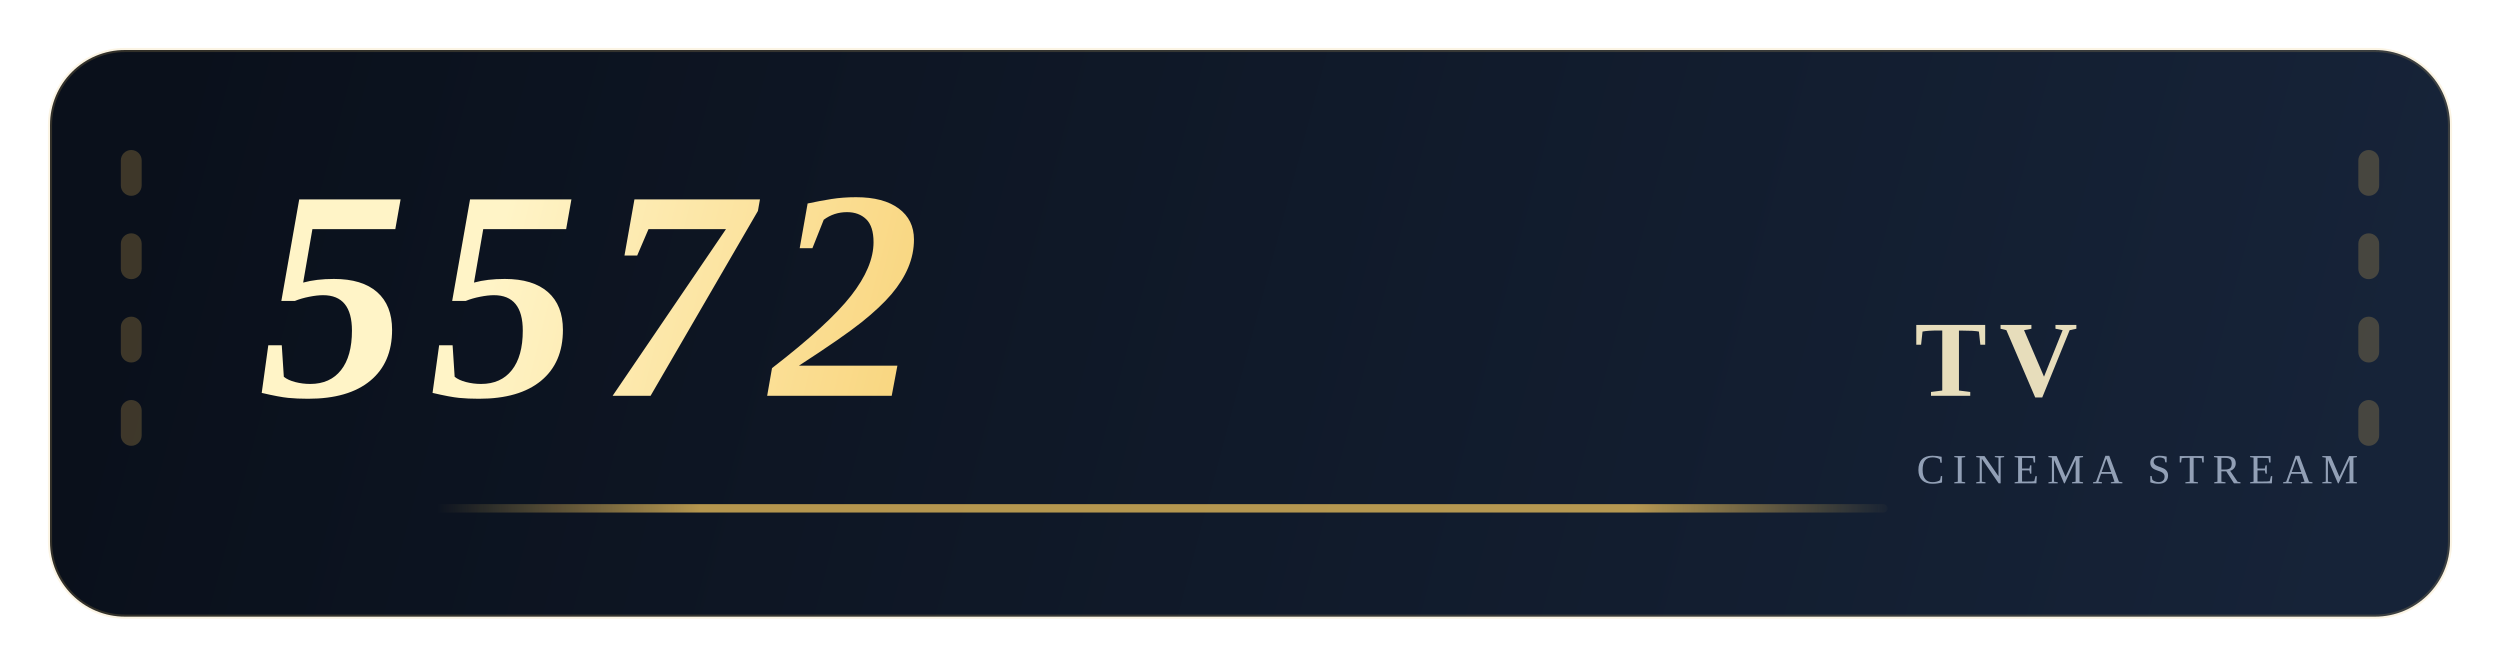
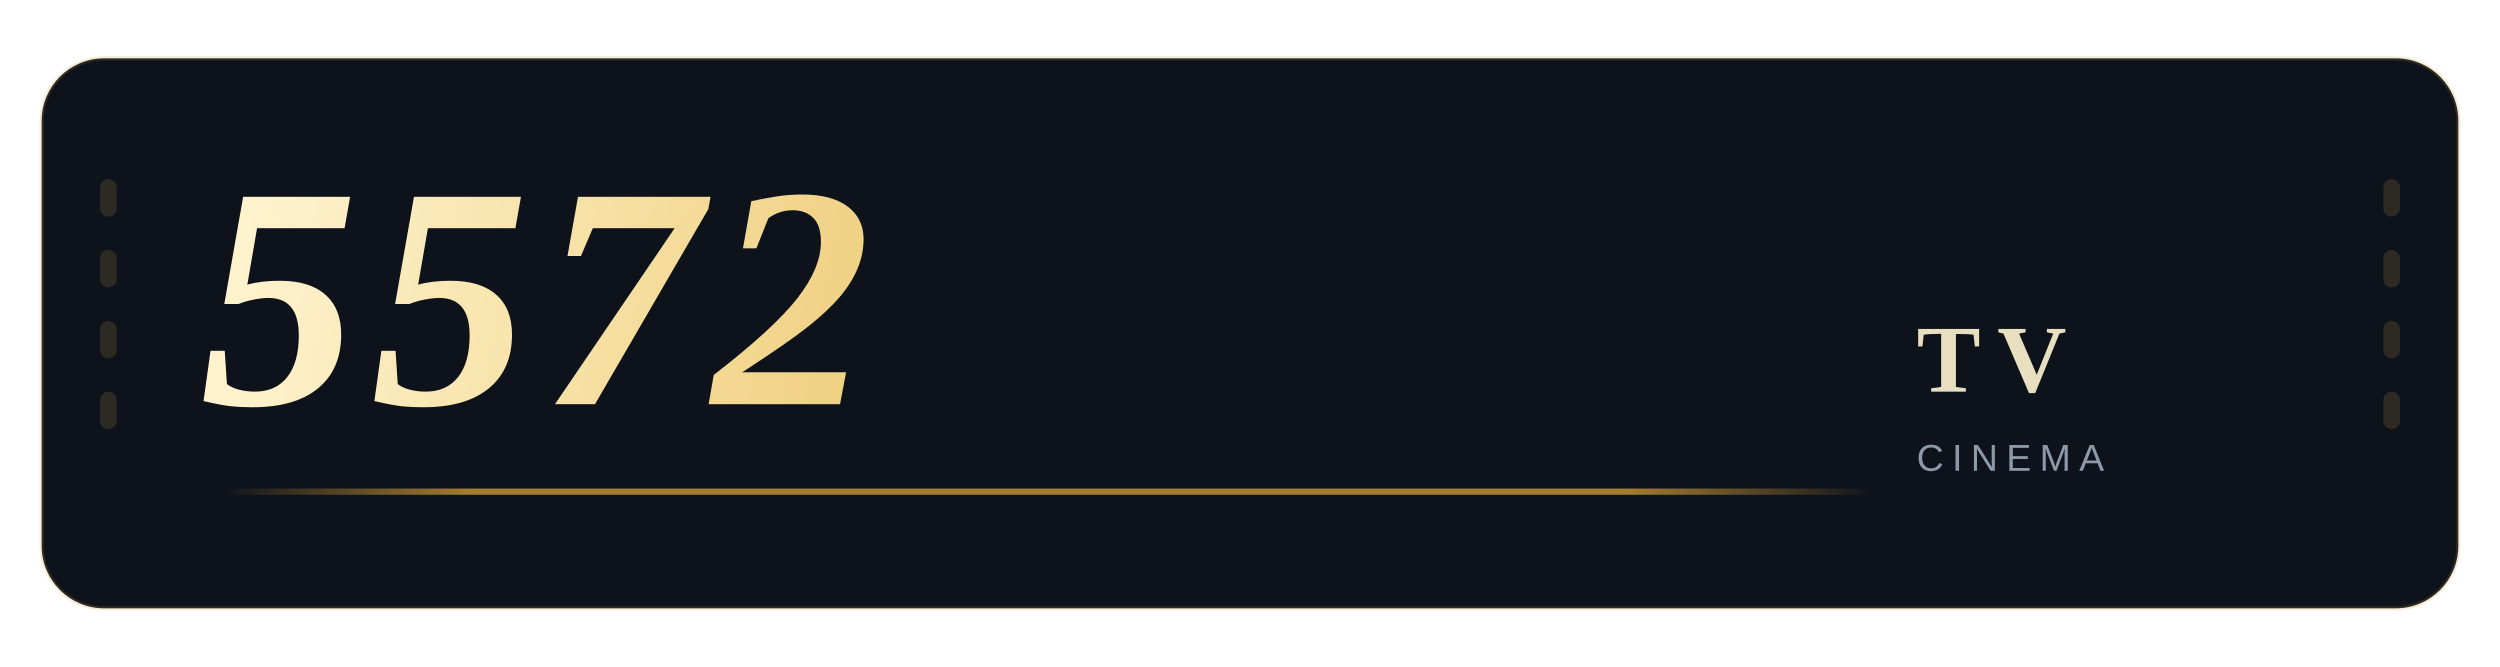
<svg xmlns="http://www.w3.org/2000/svg" width="1200" height="320" viewBox="0 0 1200 320" fill="none">
  <defs>
-     <linearGradient id="bg" x1="84" y1="26" x2="1117" y2="300" gradientUnits="userSpaceOnUse">
-       <stop stop-color="#0A101B" />
-       <stop offset="1" stop-color="#162338" />
+     <linearGradient id="gold" x1="112" y1="86" x2="886" y2="220" gradientUnits="userSpaceOnUse">
+       <stop stop-color="#FFF4D0" />
+       <stop offset="0.52" stop-color="#EBC66A" />
+       <stop offset="1" stop-color="#D18B1F" />
    </linearGradient>
-     <linearGradient id="gold" x1="248" y1="80" x2="894" y2="240" gradientUnits="userSpaceOnUse">
-       <stop stop-color="#FFF4C7" />
-       <stop offset="0.45" stop-color="#F6C85F" />
-       <stop offset="1" stop-color="#E38B19" />
-     </linearGradient>
-     <linearGradient id="line" x1="210" y1="245" x2="910" y2="245" gradientUnits="userSpaceOnUse">
-       <stop stop-color="#F6C85F" stop-opacity="0" />
-       <stop offset="0.18" stop-color="#F6C85F" stop-opacity="0.72" />
-       <stop offset="0.82" stop-color="#F6C85F" stop-opacity="0.72" />
-       <stop offset="1" stop-color="#F6C85F" stop-opacity="0" />
+     <linearGradient id="line" x1="106" y1="240" x2="900" y2="240" gradientUnits="userSpaceOnUse">
+       <stop stop-color="#C99735" stop-opacity="0" />
+       <stop offset="0.15" stop-color="#C99735" stop-opacity="0.8" />
+       <stop offset="0.85" stop-color="#C99735" stop-opacity="0.8" />
+       <stop offset="1" stop-color="#C99735" stop-opacity="0" />
    </linearGradient>
  </defs>
-   <rect x="24" y="24" width="1152" height="272" rx="36" fill="url(#bg)" />
-   <rect x="24" y="24" width="1152" height="272" rx="36" stroke="#EBC46A" stroke-opacity="0.18" stroke-width="2" />
-   <g opacity="0.22">
-     <rect x="58" y="72" width="10" height="22" rx="5" fill="#F4C55C" />
-     <rect x="58" y="112" width="10" height="22" rx="5" fill="#F4C55C" />
-     <rect x="58" y="152" width="10" height="22" rx="5" fill="#F4C55C" />
-     <rect x="58" y="192" width="10" height="22" rx="5" fill="#F4C55C" />
-     <rect x="1132" y="72" width="10" height="22" rx="5" fill="#F4C55C" />
-     <rect x="1132" y="112" width="10" height="22" rx="5" fill="#F4C55C" />
-     <rect x="1132" y="152" width="10" height="22" rx="5" fill="#F4C55C" />
-     <rect x="1132" y="192" width="10" height="22" rx="5" fill="#F4C55C" />
+   <rect x="20" y="28" width="1160" height="264" rx="30" fill="#0D121B" />
+   <rect x="20" y="28" width="1160" height="264" rx="30" stroke="#C99735" stroke-opacity="0.18" stroke-width="2" />
+   <g opacity="0.16">
+     <rect x="48" y="86" width="8" height="18" rx="4" fill="#D7A94A" />
+     <rect x="48" y="120" width="8" height="18" rx="4" fill="#D7A94A" />
+     <rect x="48" y="154" width="8" height="18" rx="4" fill="#D7A94A" />
+     <rect x="48" y="188" width="8" height="18" rx="4" fill="#D7A94A" />
+     <rect x="1144" y="86" width="8" height="18" rx="4" fill="#D7A94A" />
+     <rect x="1144" y="120" width="8" height="18" rx="4" fill="#D7A94A" />
+     <rect x="1144" y="154" width="8" height="18" rx="4" fill="#D7A94A" />
+     <rect x="1144" y="188" width="8" height="18" rx="4" fill="#D7A94A" />
  </g>
-   <text x="124" y="190" fill="url(#gold)" font-family="Georgia, 'Times New Roman', serif" font-size="144" font-style="italic" font-weight="700" letter-spacing="10">5572</text>
-   <path d="M126 244H904" stroke="url(#line)" stroke-width="4" stroke-linecap="round" />
-   <text x="919" y="190" fill="#E7DDBB" font-family="Georgia, 'Times New Roman', serif" font-size="52" font-weight="700" letter-spacing="6">TV</text>
-   <text x="920" y="232" fill="#92A0B6" font-family="Georgia, 'Times New Roman', serif" font-size="20" letter-spacing="4">CINEMA STREAM</text>
+   <text x="96" y="194" fill="url(#gold)" font-family="'Baskerville', 'Georgia', 'Times New Roman', serif" font-size="152" font-style="italic" font-weight="700" letter-spacing="6">5572</text>
+   <path d="M108 236H896" stroke="url(#line)" stroke-width="3" stroke-linecap="round" />
+   <text x="920" y="188" fill="#E8DEC0" font-family="'Baskerville', 'Georgia', 'Times New Roman', serif" font-size="46" font-weight="700" letter-spacing="8">TV</text>
+   <text x="920" y="226" fill="#8D98A8" font-family="'Helvetica Neue', 'Arial', sans-serif" font-size="18" font-weight="500" letter-spacing="4">CINEMA</text>
</svg>
